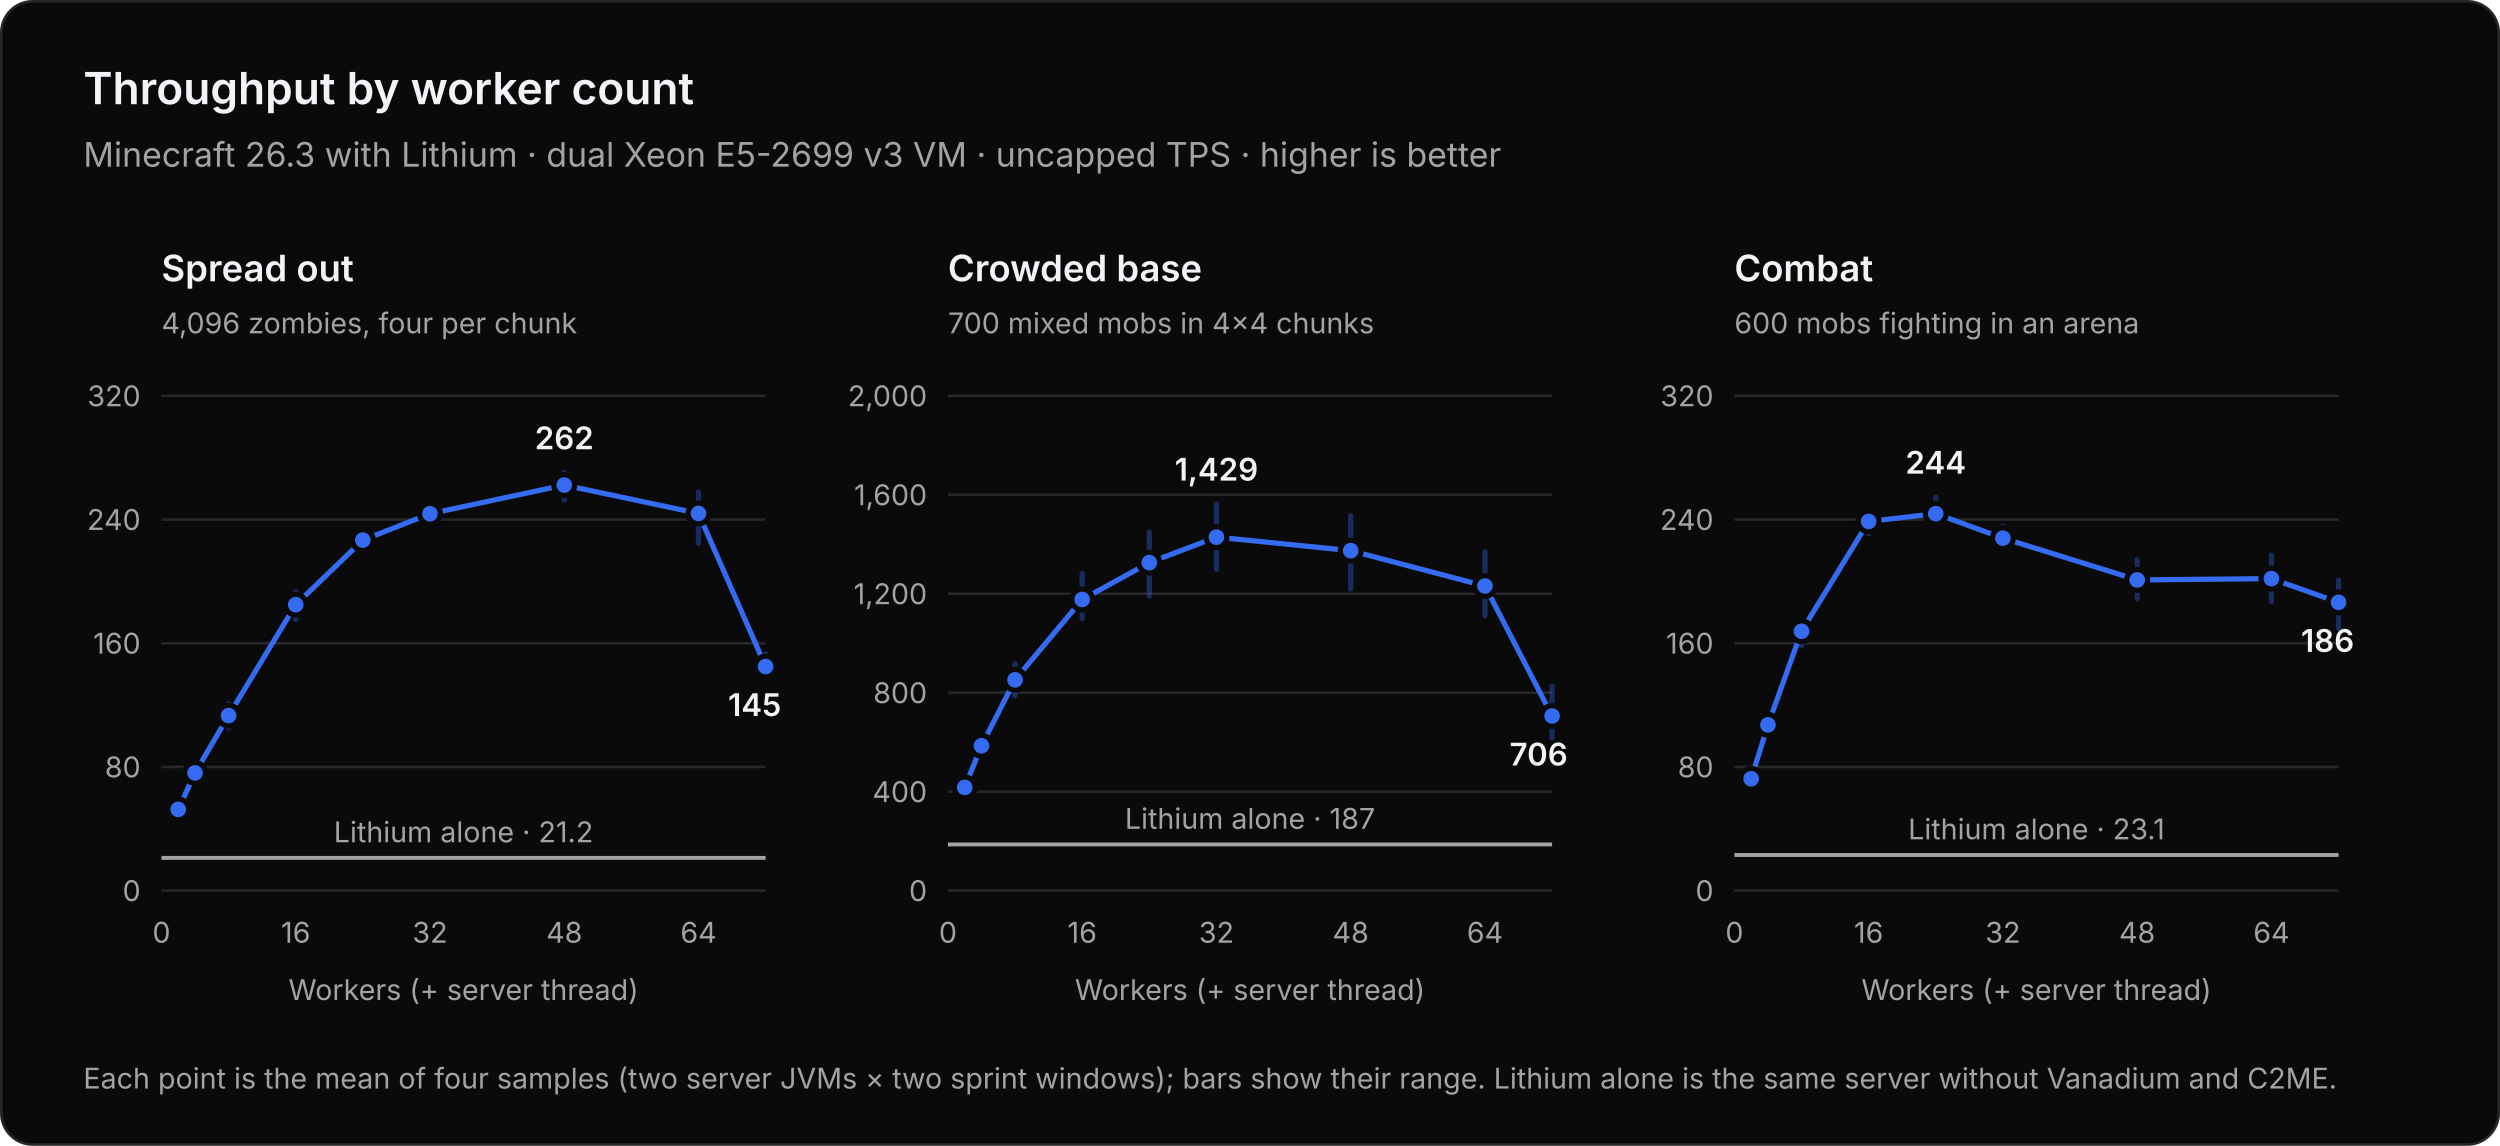
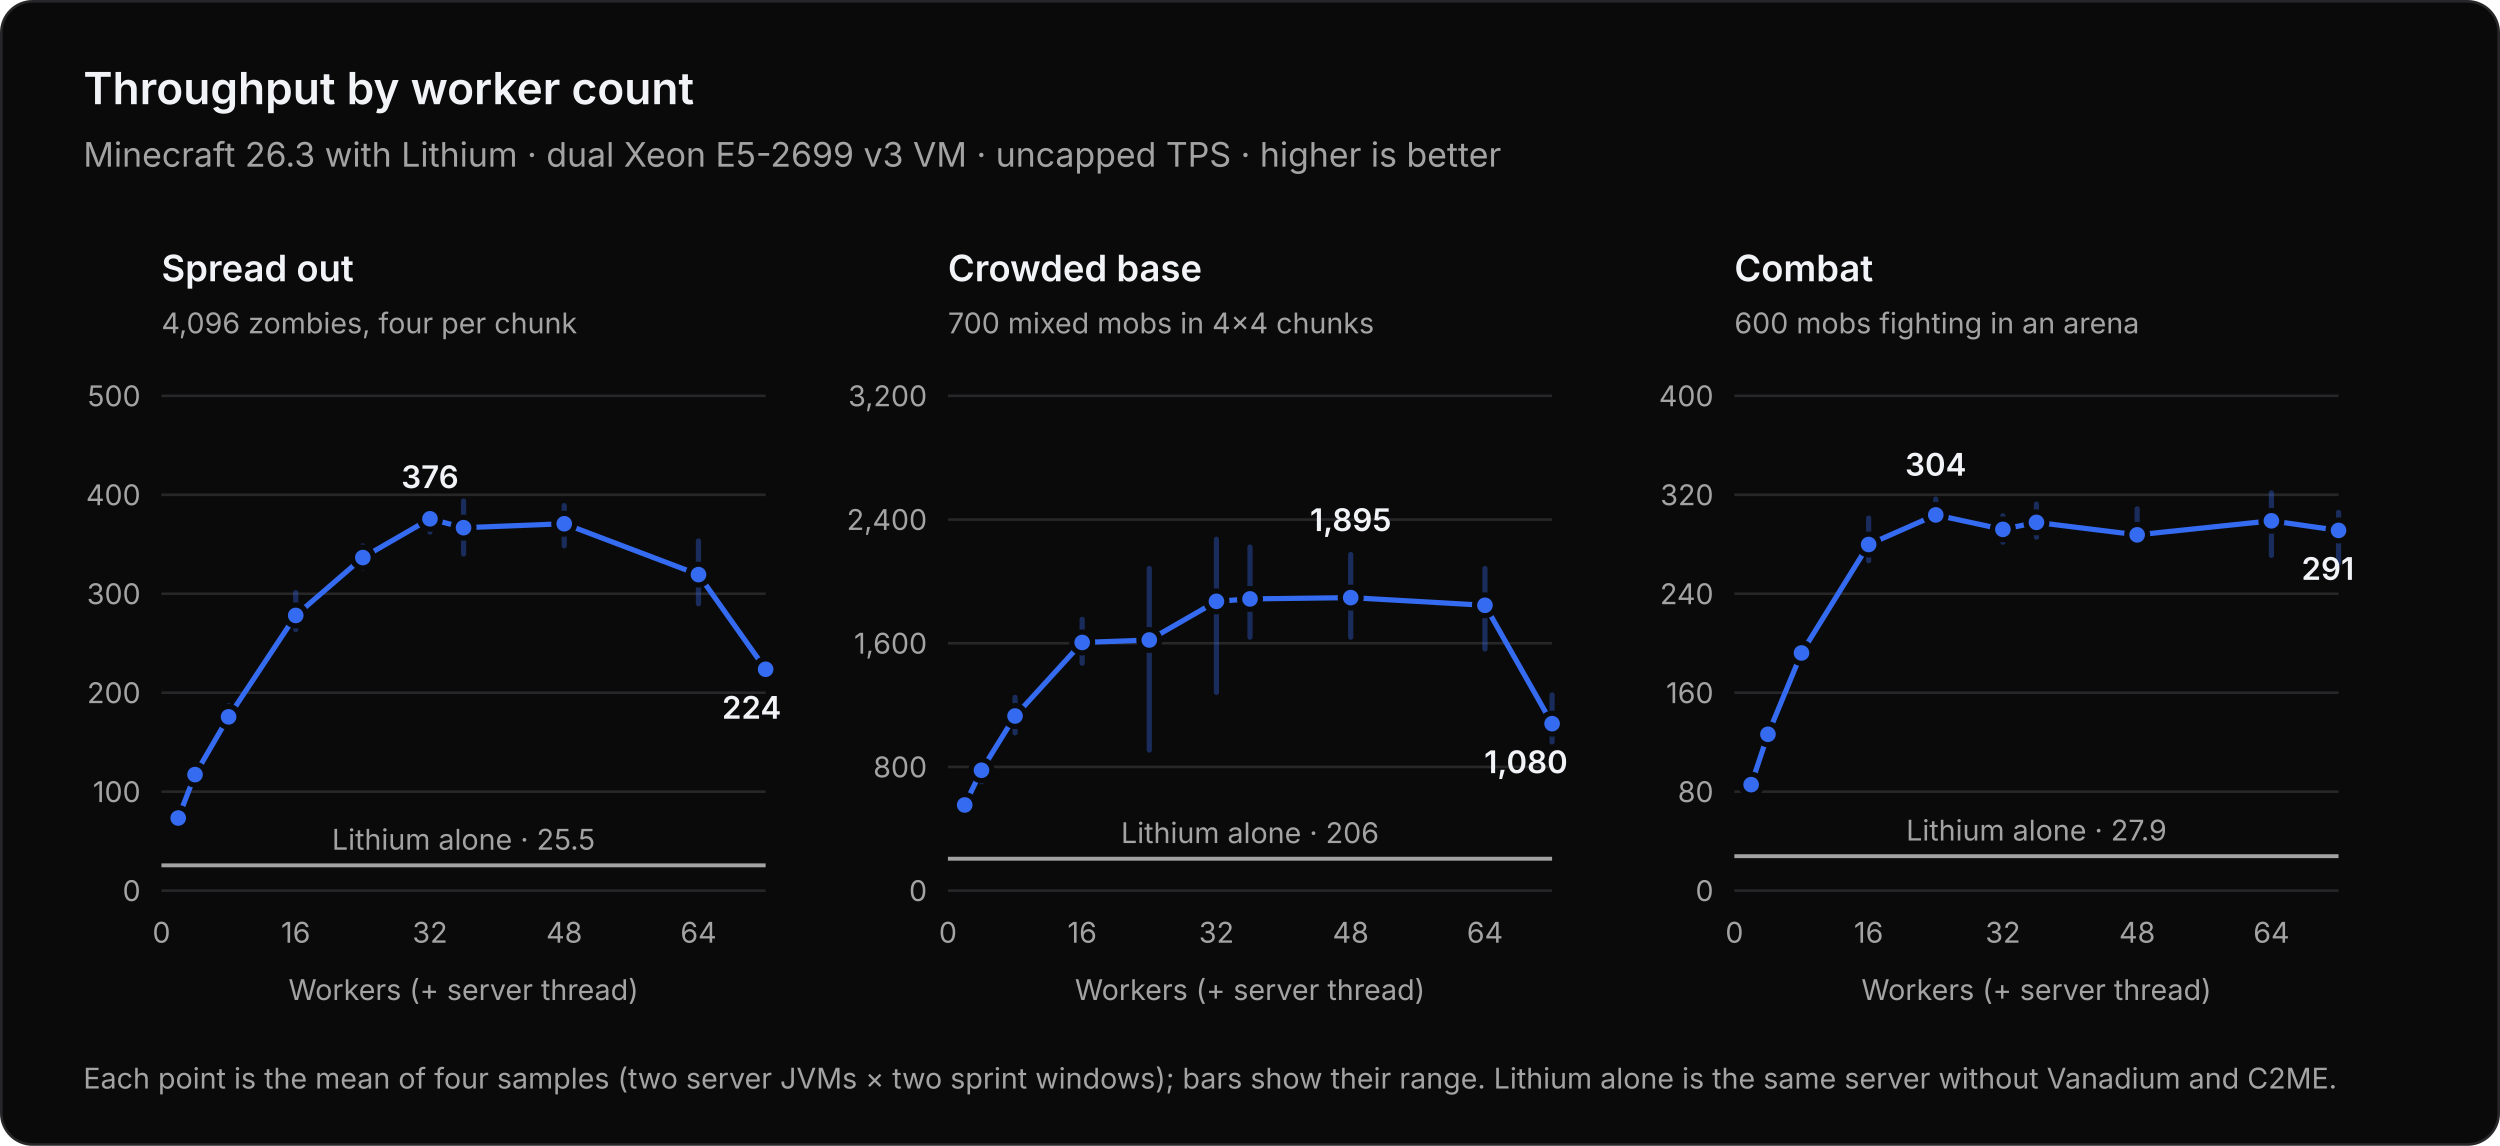
<svg xmlns="http://www.w3.org/2000/svg" width="960" height="440" viewBox="0 0 960 440" role="img" aria-labelledby="title desc">
  <rect x=".5" y=".5" width="959" height="439" rx="12" fill="#0a0a0a" stroke="#27272a" />
  <g font-family="Inter, -apple-system, Segoe UI, Helvetica, Arial, sans-serif">
    <text x="32" y="40" fill="#f1f3f7" font-size="17" font-weight="600">Throughput by worker count</text>
    <text x="32" y="64" fill="#a3a3a3" font-size="13">Minecraft 26.3 with Lithium · dual Xeon E5-2699 v3 VM · uncapped TPS · higher is better</text>
    <text x="62" y="108" fill="#f1f3f7" font-size="14" font-weight="600">Spread out</text>
    <text x="62" y="128" fill="#a3a3a3" font-size="11">4,096 zombies, four per chunk</text>
    <path d="M62 342.0H294" stroke="#27272a" />
    <text x="54" y="346.0" fill="#a3a3a3" font-size="11" text-anchor="end">0</text>
-     <path d="M62 294.5H294" stroke="#27272a" />
-     <text x="54" y="298.5" fill="#a3a3a3" font-size="11" text-anchor="end">80</text>
-     <path d="M62 247.0H294" stroke="#27272a" />
-     <text x="54" y="251.0" fill="#a3a3a3" font-size="11" text-anchor="end">160</text>
-     <path d="M62 199.5H294" stroke="#27272a" />
-     <text x="54" y="203.5" fill="#a3a3a3" font-size="11" text-anchor="end">240</text>
+     <path d="M62 304.0H294" stroke="#27272a" />
+     <text x="54" y="308.0" fill="#a3a3a3" font-size="11" text-anchor="end">100</text>
+     <path d="M62 266.0H294" stroke="#27272a" />
+     <text x="54" y="270.0" fill="#a3a3a3" font-size="11" text-anchor="end">200</text>
+     <path d="M62 228.0H294" stroke="#27272a" />
+     <text x="54" y="232.0" fill="#a3a3a3" font-size="11" text-anchor="end">300</text>
+     <path d="M62 190.0H294" stroke="#27272a" />
+     <text x="54" y="194.0" fill="#a3a3a3" font-size="11" text-anchor="end">400</text>
    <path d="M62 152.0H294" stroke="#27272a" />
-     <text x="54" y="156.0" fill="#a3a3a3" font-size="11" text-anchor="end">320</text>
+     <text x="54" y="156.0" fill="#a3a3a3" font-size="11" text-anchor="end">500</text>
    <text x="62.0" y="362" fill="#a3a3a3" font-size="11" text-anchor="middle">0</text>
    <text x="113.56" y="362" fill="#a3a3a3" font-size="11" text-anchor="middle">16</text>
    <text x="165.11" y="362" fill="#a3a3a3" font-size="11" text-anchor="middle">32</text>
    <text x="216.67" y="362" fill="#a3a3a3" font-size="11" text-anchor="middle">48</text>
    <text x="268.22" y="362" fill="#a3a3a3" font-size="11" text-anchor="middle">64</text>
    <text x="178.0" y="384" fill="#a3a3a3" font-size="11" text-anchor="middle">Workers (+ server thread)</text>
-     <path d="M62 329.43H294" stroke="#a3a3a3" stroke-width="1.5" />
-     <text x="178.0" y="323.43" fill="#a3a3a3" font-size="11" text-anchor="middle">Lithium alone · 21.2</text>
-     <path d="M68.44 313.68V309.28" stroke="#346bf1" stroke-width="2" stroke-linecap="round" opacity=".35" />
-     <path d="M74.89 299.01V294.98" stroke="#346bf1" stroke-width="2" stroke-linecap="round" opacity=".35" />
-     <path d="M87.78 279.54V270.1" stroke="#346bf1" stroke-width="2" stroke-linecap="round" opacity=".35" />
-     <path d="M113.56 237.86V227.17" stroke="#346bf1" stroke-width="2" stroke-linecap="round" opacity=".35" />
-     <path d="M139.33 211.2V204.9" stroke="#346bf1" stroke-width="2" stroke-linecap="round" opacity=".35" />
-     <path d="M165.11 198.25V196.47" stroke="#346bf1" stroke-width="2" stroke-linecap="round" opacity=".35" />
-     <path d="M216.67 192.08V181.51" stroke="#346bf1" stroke-width="2" stroke-linecap="round" opacity=".35" />
-     <path d="M268.22 208.58V188.99" stroke="#346bf1" stroke-width="2" stroke-linecap="round" opacity=".35" />
-     <path d="M294.0 258.64V251.1" stroke="#346bf1" stroke-width="2" stroke-linecap="round" opacity=".35" />
-     <path d="M68.44 310.81 L74.89 296.79 L87.78 274.79 L113.56 232.2 L139.33 207.4 L165.11 197.27 L216.67 186.26 L268.22 197.17 L294.0 255.95" fill="none" stroke="#346bf1" stroke-width="2" stroke-linejoin="round" stroke-linecap="round" />
-     <circle cx="68.44" cy="310.81" r="4" fill="#346bf1" stroke="#0a0a0a" stroke-width="2" />
-     <circle cx="74.89" cy="296.79" r="4" fill="#346bf1" stroke="#0a0a0a" stroke-width="2" />
-     <circle cx="87.78" cy="274.79" r="4" fill="#346bf1" stroke="#0a0a0a" stroke-width="2" />
-     <circle cx="113.56" cy="232.2" r="4" fill="#346bf1" stroke="#0a0a0a" stroke-width="2" />
-     <circle cx="139.33" cy="207.4" r="4" fill="#346bf1" stroke="#0a0a0a" stroke-width="2" />
-     <circle cx="165.11" cy="197.27" r="4" fill="#346bf1" stroke="#0a0a0a" stroke-width="2" />
-     <circle cx="216.67" cy="186.26" r="4" fill="#346bf1" stroke="#0a0a0a" stroke-width="2" />
-     <circle cx="268.22" cy="197.17" r="4" fill="#346bf1" stroke="#0a0a0a" stroke-width="2" />
-     <circle cx="294.0" cy="255.95" r="4" fill="#346bf1" stroke="#0a0a0a" stroke-width="2" />
-     <text x="216.67" y="172.51" fill="#f1f3f7" font-size="12" font-weight="600" text-anchor="middle">262</text>
-     <text x="300.0" y="274.95" fill="#f1f3f7" font-size="12" font-weight="600" text-anchor="end">145</text>
+     <path d="M62 332.29H294" stroke="#a3a3a3" stroke-width="1.5" />
+     <text x="178.0" y="326.29" fill="#a3a3a3" font-size="11" text-anchor="middle">Lithium alone · 25.5</text>
+     <path d="M68.44 314.6V313.61" stroke="#346bf1" stroke-width="2" stroke-linecap="round" opacity=".35" />
+     <path d="M74.89 298.91V295.6" stroke="#346bf1" stroke-width="2" stroke-linecap="round" opacity=".35" />
+     <path d="M87.78 277.82V270.98" stroke="#346bf1" stroke-width="2" stroke-linecap="round" opacity=".35" />
+     <path d="M113.56 241.72V227.54" stroke="#346bf1" stroke-width="2" stroke-linecap="round" opacity=".35" />
+     <path d="M139.33 218.23V209.61" stroke="#346bf1" stroke-width="2" stroke-linecap="round" opacity=".35" />
+     <path d="M165.11 204.33V196.42" stroke="#346bf1" stroke-width="2" stroke-linecap="round" opacity=".35" />
+     <path d="M178.0 212.76V192.39" stroke="#346bf1" stroke-width="2" stroke-linecap="round" opacity=".35" />
+     <path d="M216.67 209.61V194.14" stroke="#346bf1" stroke-width="2" stroke-linecap="round" opacity=".35" />
+     <path d="M268.22 231.84V207.71" stroke="#346bf1" stroke-width="2" stroke-linecap="round" opacity=".35" />
+     <path d="M294.0 258.67V254.03" stroke="#346bf1" stroke-width="2" stroke-linecap="round" opacity=".35" />
+     <path d="M68.44 314.12 L74.89 297.44 L87.78 275.27 L113.56 236.33 L139.33 214.1 L165.11 199.22 L178.0 202.63 L216.67 201.12 L268.22 220.65 L294.0 257.0" fill="none" stroke="#346bf1" stroke-width="2" stroke-linejoin="round" stroke-linecap="round" />
+     <circle cx="68.44" cy="314.12" r="4" fill="#346bf1" stroke="#0a0a0a" stroke-width="2" />
+     <circle cx="74.89" cy="297.44" r="4" fill="#346bf1" stroke="#0a0a0a" stroke-width="2" />
+     <circle cx="87.78" cy="275.27" r="4" fill="#346bf1" stroke="#0a0a0a" stroke-width="2" />
+     <circle cx="113.56" cy="236.33" r="4" fill="#346bf1" stroke="#0a0a0a" stroke-width="2" />
+     <circle cx="139.33" cy="214.1" r="4" fill="#346bf1" stroke="#0a0a0a" stroke-width="2" />
+     <circle cx="165.11" cy="199.22" r="4" fill="#346bf1" stroke="#0a0a0a" stroke-width="2" />
+     <circle cx="178.0" cy="202.63" r="4" fill="#346bf1" stroke="#0a0a0a" stroke-width="2" />
+     <circle cx="216.67" cy="201.12" r="4" fill="#346bf1" stroke="#0a0a0a" stroke-width="2" />
+     <circle cx="268.22" cy="220.65" r="4" fill="#346bf1" stroke="#0a0a0a" stroke-width="2" />
+     <circle cx="294.0" cy="257.0" r="4" fill="#346bf1" stroke="#0a0a0a" stroke-width="2" />
+     <text x="165.11" y="187.42" fill="#f1f3f7" font-size="12" font-weight="600" text-anchor="middle">376</text>
+     <text x="300.0" y="276.0" fill="#f1f3f7" font-size="12" font-weight="600" text-anchor="end">224</text>
    <text x="364" y="108" fill="#f1f3f7" font-size="14" font-weight="600">Crowded base</text>
    <text x="364" y="128" fill="#a3a3a3" font-size="11">700 mixed mobs in 4×4 chunks</text>
    <path d="M364 342.0H596" stroke="#27272a" />
    <text x="356" y="346.0" fill="#a3a3a3" font-size="11" text-anchor="end">0</text>
-     <path d="M364 304.0H596" stroke="#27272a" />
-     <text x="356" y="308.0" fill="#a3a3a3" font-size="11" text-anchor="end">400</text>
-     <path d="M364 266.0H596" stroke="#27272a" />
-     <text x="356" y="270.0" fill="#a3a3a3" font-size="11" text-anchor="end">800</text>
-     <path d="M364 228.0H596" stroke="#27272a" />
-     <text x="356" y="232.0" fill="#a3a3a3" font-size="11" text-anchor="end">1,200</text>
-     <path d="M364 190.0H596" stroke="#27272a" />
-     <text x="356" y="194.0" fill="#a3a3a3" font-size="11" text-anchor="end">1,600</text>
+     <path d="M364 294.5H596" stroke="#27272a" />
+     <text x="356" y="298.5" fill="#a3a3a3" font-size="11" text-anchor="end">800</text>
+     <path d="M364 247.0H596" stroke="#27272a" />
+     <text x="356" y="251.0" fill="#a3a3a3" font-size="11" text-anchor="end">1,600</text>
+     <path d="M364 199.5H596" stroke="#27272a" />
+     <text x="356" y="203.5" fill="#a3a3a3" font-size="11" text-anchor="end">2,400</text>
    <path d="M364 152.0H596" stroke="#27272a" />
-     <text x="356" y="156.0" fill="#a3a3a3" font-size="11" text-anchor="end">2,000</text>
+     <text x="356" y="156.0" fill="#a3a3a3" font-size="11" text-anchor="end">3,200</text>
    <text x="364.0" y="362" fill="#a3a3a3" font-size="11" text-anchor="middle">0</text>
    <text x="415.56" y="362" fill="#a3a3a3" font-size="11" text-anchor="middle">16</text>
    <text x="467.11" y="362" fill="#a3a3a3" font-size="11" text-anchor="middle">32</text>
    <text x="518.67" y="362" fill="#a3a3a3" font-size="11" text-anchor="middle">48</text>
    <text x="570.22" y="362" fill="#a3a3a3" font-size="11" text-anchor="middle">64</text>
    <text x="480.0" y="384" fill="#a3a3a3" font-size="11" text-anchor="middle">Workers (+ server thread)</text>
-     <path d="M364 324.27H596" stroke="#a3a3a3" stroke-width="1.5" />
-     <text x="480.0" y="318.27" fill="#a3a3a3" font-size="11" text-anchor="middle">Lithium alone · 187</text>
-     <path d="M370.44 306.15V299.4" stroke="#346bf1" stroke-width="2" stroke-linecap="round" opacity=".35" />
-     <path d="M376.89 289.51V282.25" stroke="#346bf1" stroke-width="2" stroke-linecap="round" opacity=".35" />
-     <path d="M389.78 267.2V254.85" stroke="#346bf1" stroke-width="2" stroke-linecap="round" opacity=".35" />
-     <path d="M415.56 237.6V220.2" stroke="#346bf1" stroke-width="2" stroke-linecap="round" opacity=".35" />
-     <path d="M441.33 228.9V204.32" stroke="#346bf1" stroke-width="2" stroke-linecap="round" opacity=".35" />
-     <path d="M467.11 218.62V193.56" stroke="#346bf1" stroke-width="2" stroke-linecap="round" opacity=".35" />
-     <path d="M518.67 226.15V198.06" stroke="#346bf1" stroke-width="2" stroke-linecap="round" opacity=".35" />
-     <path d="M570.22 236.45V211.86" stroke="#346bf1" stroke-width="2" stroke-linecap="round" opacity=".35" />
-     <path d="M596.0 283.36V263.49" stroke="#346bf1" stroke-width="2" stroke-linecap="round" opacity=".35" />
-     <path d="M370.44 302.37 L376.89 286.37 L389.78 261.05 L415.56 230.21 L441.33 216.05 L467.11 206.26 L518.67 211.46 L570.22 225.02 L596.0 274.94" fill="none" stroke="#346bf1" stroke-width="2" stroke-linejoin="round" stroke-linecap="round" />
-     <circle cx="370.44" cy="302.37" r="4" fill="#346bf1" stroke="#0a0a0a" stroke-width="2" />
-     <circle cx="376.89" cy="286.37" r="4" fill="#346bf1" stroke="#0a0a0a" stroke-width="2" />
-     <circle cx="389.78" cy="261.05" r="4" fill="#346bf1" stroke="#0a0a0a" stroke-width="2" />
-     <circle cx="415.56" cy="230.21" r="4" fill="#346bf1" stroke="#0a0a0a" stroke-width="2" />
-     <circle cx="441.33" cy="216.05" r="4" fill="#346bf1" stroke="#0a0a0a" stroke-width="2" />
-     <circle cx="467.11" cy="206.26" r="4" fill="#346bf1" stroke="#0a0a0a" stroke-width="2" />
-     <circle cx="518.67" cy="211.46" r="4" fill="#346bf1" stroke="#0a0a0a" stroke-width="2" />
-     <circle cx="570.22" cy="225.02" r="4" fill="#346bf1" stroke="#0a0a0a" stroke-width="2" />
-     <circle cx="596.0" cy="274.94" r="4" fill="#346bf1" stroke="#0a0a0a" stroke-width="2" />
-     <text x="467.11" y="184.56" fill="#f1f3f7" font-size="12" font-weight="600" text-anchor="middle">1,429</text>
-     <text x="602.0" y="293.94" fill="#f1f3f7" font-size="12" font-weight="600" text-anchor="end">706</text>
+     <path d="M364 329.75H596" stroke="#a3a3a3" stroke-width="1.5" />
+     <text x="480.0" y="323.75" fill="#a3a3a3" font-size="11" text-anchor="middle">Lithium alone · 206</text>
+     <path d="M370.44 310.75V307.48" stroke="#346bf1" stroke-width="2" stroke-linecap="round" opacity=".35" />
+     <path d="M376.89 300.19V292.93" stroke="#346bf1" stroke-width="2" stroke-linecap="round" opacity=".35" />
+     <path d="M389.78 281.41V267.78" stroke="#346bf1" stroke-width="2" stroke-linecap="round" opacity=".35" />
+     <path d="M415.56 254.68V237.83" stroke="#346bf1" stroke-width="2" stroke-linecap="round" opacity=".35" />
+     <path d="M441.33 288.02V218.3" stroke="#346bf1" stroke-width="2" stroke-linecap="round" opacity=".35" />
+     <path d="M467.11 265.88V207.06" stroke="#346bf1" stroke-width="2" stroke-linecap="round" opacity=".35" />
+     <path d="M480.0 244.67V210.06" stroke="#346bf1" stroke-width="2" stroke-linecap="round" opacity=".35" />
+     <path d="M518.67 244.67V212.92" stroke="#346bf1" stroke-width="2" stroke-linecap="round" opacity=".35" />
+     <path d="M570.22 249.23V218.3" stroke="#346bf1" stroke-width="2" stroke-linecap="round" opacity=".35" />
+     <path d="M596.0 284.91V266.84" stroke="#346bf1" stroke-width="2" stroke-linecap="round" opacity=".35" />
+     <path d="M370.44 309.11 L376.89 295.78 L389.78 274.95 L415.56 246.71 L441.33 245.76 L467.11 230.92 L480.0 229.98 L518.67 229.48 L570.22 232.43 L596.0 277.89" fill="none" stroke="#346bf1" stroke-width="2" stroke-linejoin="round" stroke-linecap="round" />
+     <circle cx="370.44" cy="309.11" r="4" fill="#346bf1" stroke="#0a0a0a" stroke-width="2" />
+     <circle cx="376.89" cy="295.78" r="4" fill="#346bf1" stroke="#0a0a0a" stroke-width="2" />
+     <circle cx="389.78" cy="274.95" r="4" fill="#346bf1" stroke="#0a0a0a" stroke-width="2" />
+     <circle cx="415.56" cy="246.71" r="4" fill="#346bf1" stroke="#0a0a0a" stroke-width="2" />
+     <circle cx="441.33" cy="245.76" r="4" fill="#346bf1" stroke="#0a0a0a" stroke-width="2" />
+     <circle cx="467.11" cy="230.92" r="4" fill="#346bf1" stroke="#0a0a0a" stroke-width="2" />
+     <circle cx="480.0" cy="229.98" r="4" fill="#346bf1" stroke="#0a0a0a" stroke-width="2" />
+     <circle cx="518.67" cy="229.48" r="4" fill="#346bf1" stroke="#0a0a0a" stroke-width="2" />
+     <circle cx="570.22" cy="232.43" r="4" fill="#346bf1" stroke="#0a0a0a" stroke-width="2" />
+     <circle cx="596.0" cy="277.89" r="4" fill="#346bf1" stroke="#0a0a0a" stroke-width="2" />
+     <text x="518.67" y="203.92" fill="#f1f3f7" font-size="12" font-weight="600" text-anchor="middle">1,895</text>
+     <text x="602.0" y="296.89" fill="#f1f3f7" font-size="12" font-weight="600" text-anchor="end">1,080</text>
    <text x="666" y="108" fill="#f1f3f7" font-size="14" font-weight="600">Combat</text>
    <text x="666" y="128" fill="#a3a3a3" font-size="11">600 mobs fighting in an arena</text>
    <path d="M666 342.0H898" stroke="#27272a" />
    <text x="658" y="346.0" fill="#a3a3a3" font-size="11" text-anchor="end">0</text>
-     <path d="M666 294.5H898" stroke="#27272a" />
-     <text x="658" y="298.5" fill="#a3a3a3" font-size="11" text-anchor="end">80</text>
-     <path d="M666 247.0H898" stroke="#27272a" />
-     <text x="658" y="251.0" fill="#a3a3a3" font-size="11" text-anchor="end">160</text>
-     <path d="M666 199.5H898" stroke="#27272a" />
-     <text x="658" y="203.5" fill="#a3a3a3" font-size="11" text-anchor="end">240</text>
+     <path d="M666 304.0H898" stroke="#27272a" />
+     <text x="658" y="308.0" fill="#a3a3a3" font-size="11" text-anchor="end">80</text>
+     <path d="M666 266.0H898" stroke="#27272a" />
+     <text x="658" y="270.0" fill="#a3a3a3" font-size="11" text-anchor="end">160</text>
+     <path d="M666 228.0H898" stroke="#27272a" />
+     <text x="658" y="232.0" fill="#a3a3a3" font-size="11" text-anchor="end">240</text>
+     <path d="M666 190.0H898" stroke="#27272a" />
+     <text x="658" y="194.0" fill="#a3a3a3" font-size="11" text-anchor="end">320</text>
    <path d="M666 152.0H898" stroke="#27272a" />
-     <text x="658" y="156.0" fill="#a3a3a3" font-size="11" text-anchor="end">320</text>
+     <text x="658" y="156.0" fill="#a3a3a3" font-size="11" text-anchor="end">400</text>
    <text x="666.0" y="362" fill="#a3a3a3" font-size="11" text-anchor="middle">0</text>
    <text x="717.56" y="362" fill="#a3a3a3" font-size="11" text-anchor="middle">16</text>
    <text x="769.11" y="362" fill="#a3a3a3" font-size="11" text-anchor="middle">32</text>
    <text x="820.67" y="362" fill="#a3a3a3" font-size="11" text-anchor="middle">48</text>
    <text x="872.22" y="362" fill="#a3a3a3" font-size="11" text-anchor="middle">64</text>
    <text x="782.0" y="384" fill="#a3a3a3" font-size="11" text-anchor="middle">Workers (+ server thread)</text>
-     <path d="M666 328.31H898" stroke="#a3a3a3" stroke-width="1.5" />
-     <text x="782.0" y="322.31" fill="#a3a3a3" font-size="11" text-anchor="middle">Lithium alone · 23.1</text>
-     <path d="M672.44 300.02V297.59" stroke="#346bf1" stroke-width="2" stroke-linecap="round" opacity=".35" />
-     <path d="M678.89 281.5V276.51" stroke="#346bf1" stroke-width="2" stroke-linecap="round" opacity=".35" />
-     <path d="M691.78 247.89V238.57" stroke="#346bf1" stroke-width="2" stroke-linecap="round" opacity=".35" />
-     <path d="M717.56 204.9V196.83" stroke="#346bf1" stroke-width="2" stroke-linecap="round" opacity=".35" />
-     <path d="M743.33 200.98V190.89" stroke="#346bf1" stroke-width="2" stroke-linecap="round" opacity=".35" />
-     <path d="M769.11 210.37V201.99" stroke="#346bf1" stroke-width="2" stroke-linecap="round" opacity=".35" />
-     <path d="M820.67 229.96V214.88" stroke="#346bf1" stroke-width="2" stroke-linecap="round" opacity=".35" />
-     <path d="M872.22 231.03V213.22" stroke="#346bf1" stroke-width="2" stroke-linecap="round" opacity=".35" />
-     <path d="M898.0 241.18V222.78" stroke="#346bf1" stroke-width="2" stroke-linecap="round" opacity=".35" />
-     <path d="M672.44 299.07 L678.89 278.36 L691.78 242.4 L717.56 200.24 L743.33 197.24 L769.11 206.65 L820.67 222.69 L872.22 222.2 L898.0 231.31" fill="none" stroke="#346bf1" stroke-width="2" stroke-linejoin="round" stroke-linecap="round" />
-     <circle cx="672.44" cy="299.07" r="4" fill="#346bf1" stroke="#0a0a0a" stroke-width="2" />
-     <circle cx="678.89" cy="278.36" r="4" fill="#346bf1" stroke="#0a0a0a" stroke-width="2" />
-     <circle cx="691.78" cy="242.4" r="4" fill="#346bf1" stroke="#0a0a0a" stroke-width="2" />
-     <circle cx="717.56" cy="200.24" r="4" fill="#346bf1" stroke="#0a0a0a" stroke-width="2" />
-     <circle cx="743.33" cy="197.24" r="4" fill="#346bf1" stroke="#0a0a0a" stroke-width="2" />
-     <circle cx="769.11" cy="206.65" r="4" fill="#346bf1" stroke="#0a0a0a" stroke-width="2" />
-     <circle cx="820.67" cy="222.69" r="4" fill="#346bf1" stroke="#0a0a0a" stroke-width="2" />
-     <circle cx="872.22" cy="222.2" r="4" fill="#346bf1" stroke="#0a0a0a" stroke-width="2" />
-     <circle cx="898.0" cy="231.31" r="4" fill="#346bf1" stroke="#0a0a0a" stroke-width="2" />
-     <text x="743.33" y="181.89" fill="#f1f3f7" font-size="12" font-weight="600" text-anchor="middle">244</text>
-     <text x="904.0" y="250.31" fill="#f1f3f7" font-size="12" font-weight="600" text-anchor="end">186</text>
+     <path d="M666 328.77H898" stroke="#a3a3a3" stroke-width="1.5" />
+     <text x="782.0" y="322.77" fill="#a3a3a3" font-size="11" text-anchor="middle">Lithium alone · 27.9</text>
+     <path d="M672.44 302.91V299.77" stroke="#346bf1" stroke-width="2" stroke-linecap="round" opacity=".35" />
+     <path d="M678.89 283.48V279.82" stroke="#346bf1" stroke-width="2" stroke-linecap="round" opacity=".35" />
+     <path d="M691.78 254.36V247.19" stroke="#346bf1" stroke-width="2" stroke-linecap="round" opacity=".35" />
+     <path d="M717.56 215.32V198.93" stroke="#346bf1" stroke-width="2" stroke-linecap="round" opacity=".35" />
+     <path d="M743.33 201.45V191.66" stroke="#346bf1" stroke-width="2" stroke-linecap="round" opacity=".35" />
+     <path d="M769.11 208.19V198.07" stroke="#346bf1" stroke-width="2" stroke-linecap="round" opacity=".35" />
+     <path d="M782.0 206.29V193.56" stroke="#346bf1" stroke-width="2" stroke-linecap="round" opacity=".35" />
+     <path d="M820.67 209.33V195.41" stroke="#346bf1" stroke-width="2" stroke-linecap="round" opacity=".35" />
+     <path d="M872.22 213.28V189.29" stroke="#346bf1" stroke-width="2" stroke-linecap="round" opacity=".35" />
+     <path d="M898.0 216.31V196.75" stroke="#346bf1" stroke-width="2" stroke-linecap="round" opacity=".35" />
+     <path d="M672.44 301.3 L678.89 281.96 L691.78 250.74 L717.56 209.09 L743.33 197.73 L769.11 203.28 L782.0 200.59 L820.67 205.38 L872.22 199.99 L898.0 203.68" fill="none" stroke="#346bf1" stroke-width="2" stroke-linejoin="round" stroke-linecap="round" />
+     <circle cx="672.44" cy="301.3" r="4" fill="#346bf1" stroke="#0a0a0a" stroke-width="2" />
+     <circle cx="678.89" cy="281.96" r="4" fill="#346bf1" stroke="#0a0a0a" stroke-width="2" />
+     <circle cx="691.78" cy="250.74" r="4" fill="#346bf1" stroke="#0a0a0a" stroke-width="2" />
+     <circle cx="717.56" cy="209.09" r="4" fill="#346bf1" stroke="#0a0a0a" stroke-width="2" />
+     <circle cx="743.33" cy="197.73" r="4" fill="#346bf1" stroke="#0a0a0a" stroke-width="2" />
+     <circle cx="769.11" cy="203.28" r="4" fill="#346bf1" stroke="#0a0a0a" stroke-width="2" />
+     <circle cx="782.0" cy="200.59" r="4" fill="#346bf1" stroke="#0a0a0a" stroke-width="2" />
+     <circle cx="820.67" cy="205.38" r="4" fill="#346bf1" stroke="#0a0a0a" stroke-width="2" />
+     <circle cx="872.22" cy="199.99" r="4" fill="#346bf1" stroke="#0a0a0a" stroke-width="2" />
+     <circle cx="898.0" cy="203.68" r="4" fill="#346bf1" stroke="#0a0a0a" stroke-width="2" />
+     <text x="743.33" y="182.66" fill="#f1f3f7" font-size="12" font-weight="600" text-anchor="middle">304</text>
+     <text x="904.0" y="222.68" fill="#f1f3f7" font-size="12" font-weight="600" text-anchor="end">291</text>
    <text x="32" y="418" fill="#a3a3a3" font-size="11">Each point is the mean of four samples (two server JVMs × two sprint windows); bars show their range. Lithium alone is the same server without Vanadium and C2ME.</text>
  </g>
</svg>
